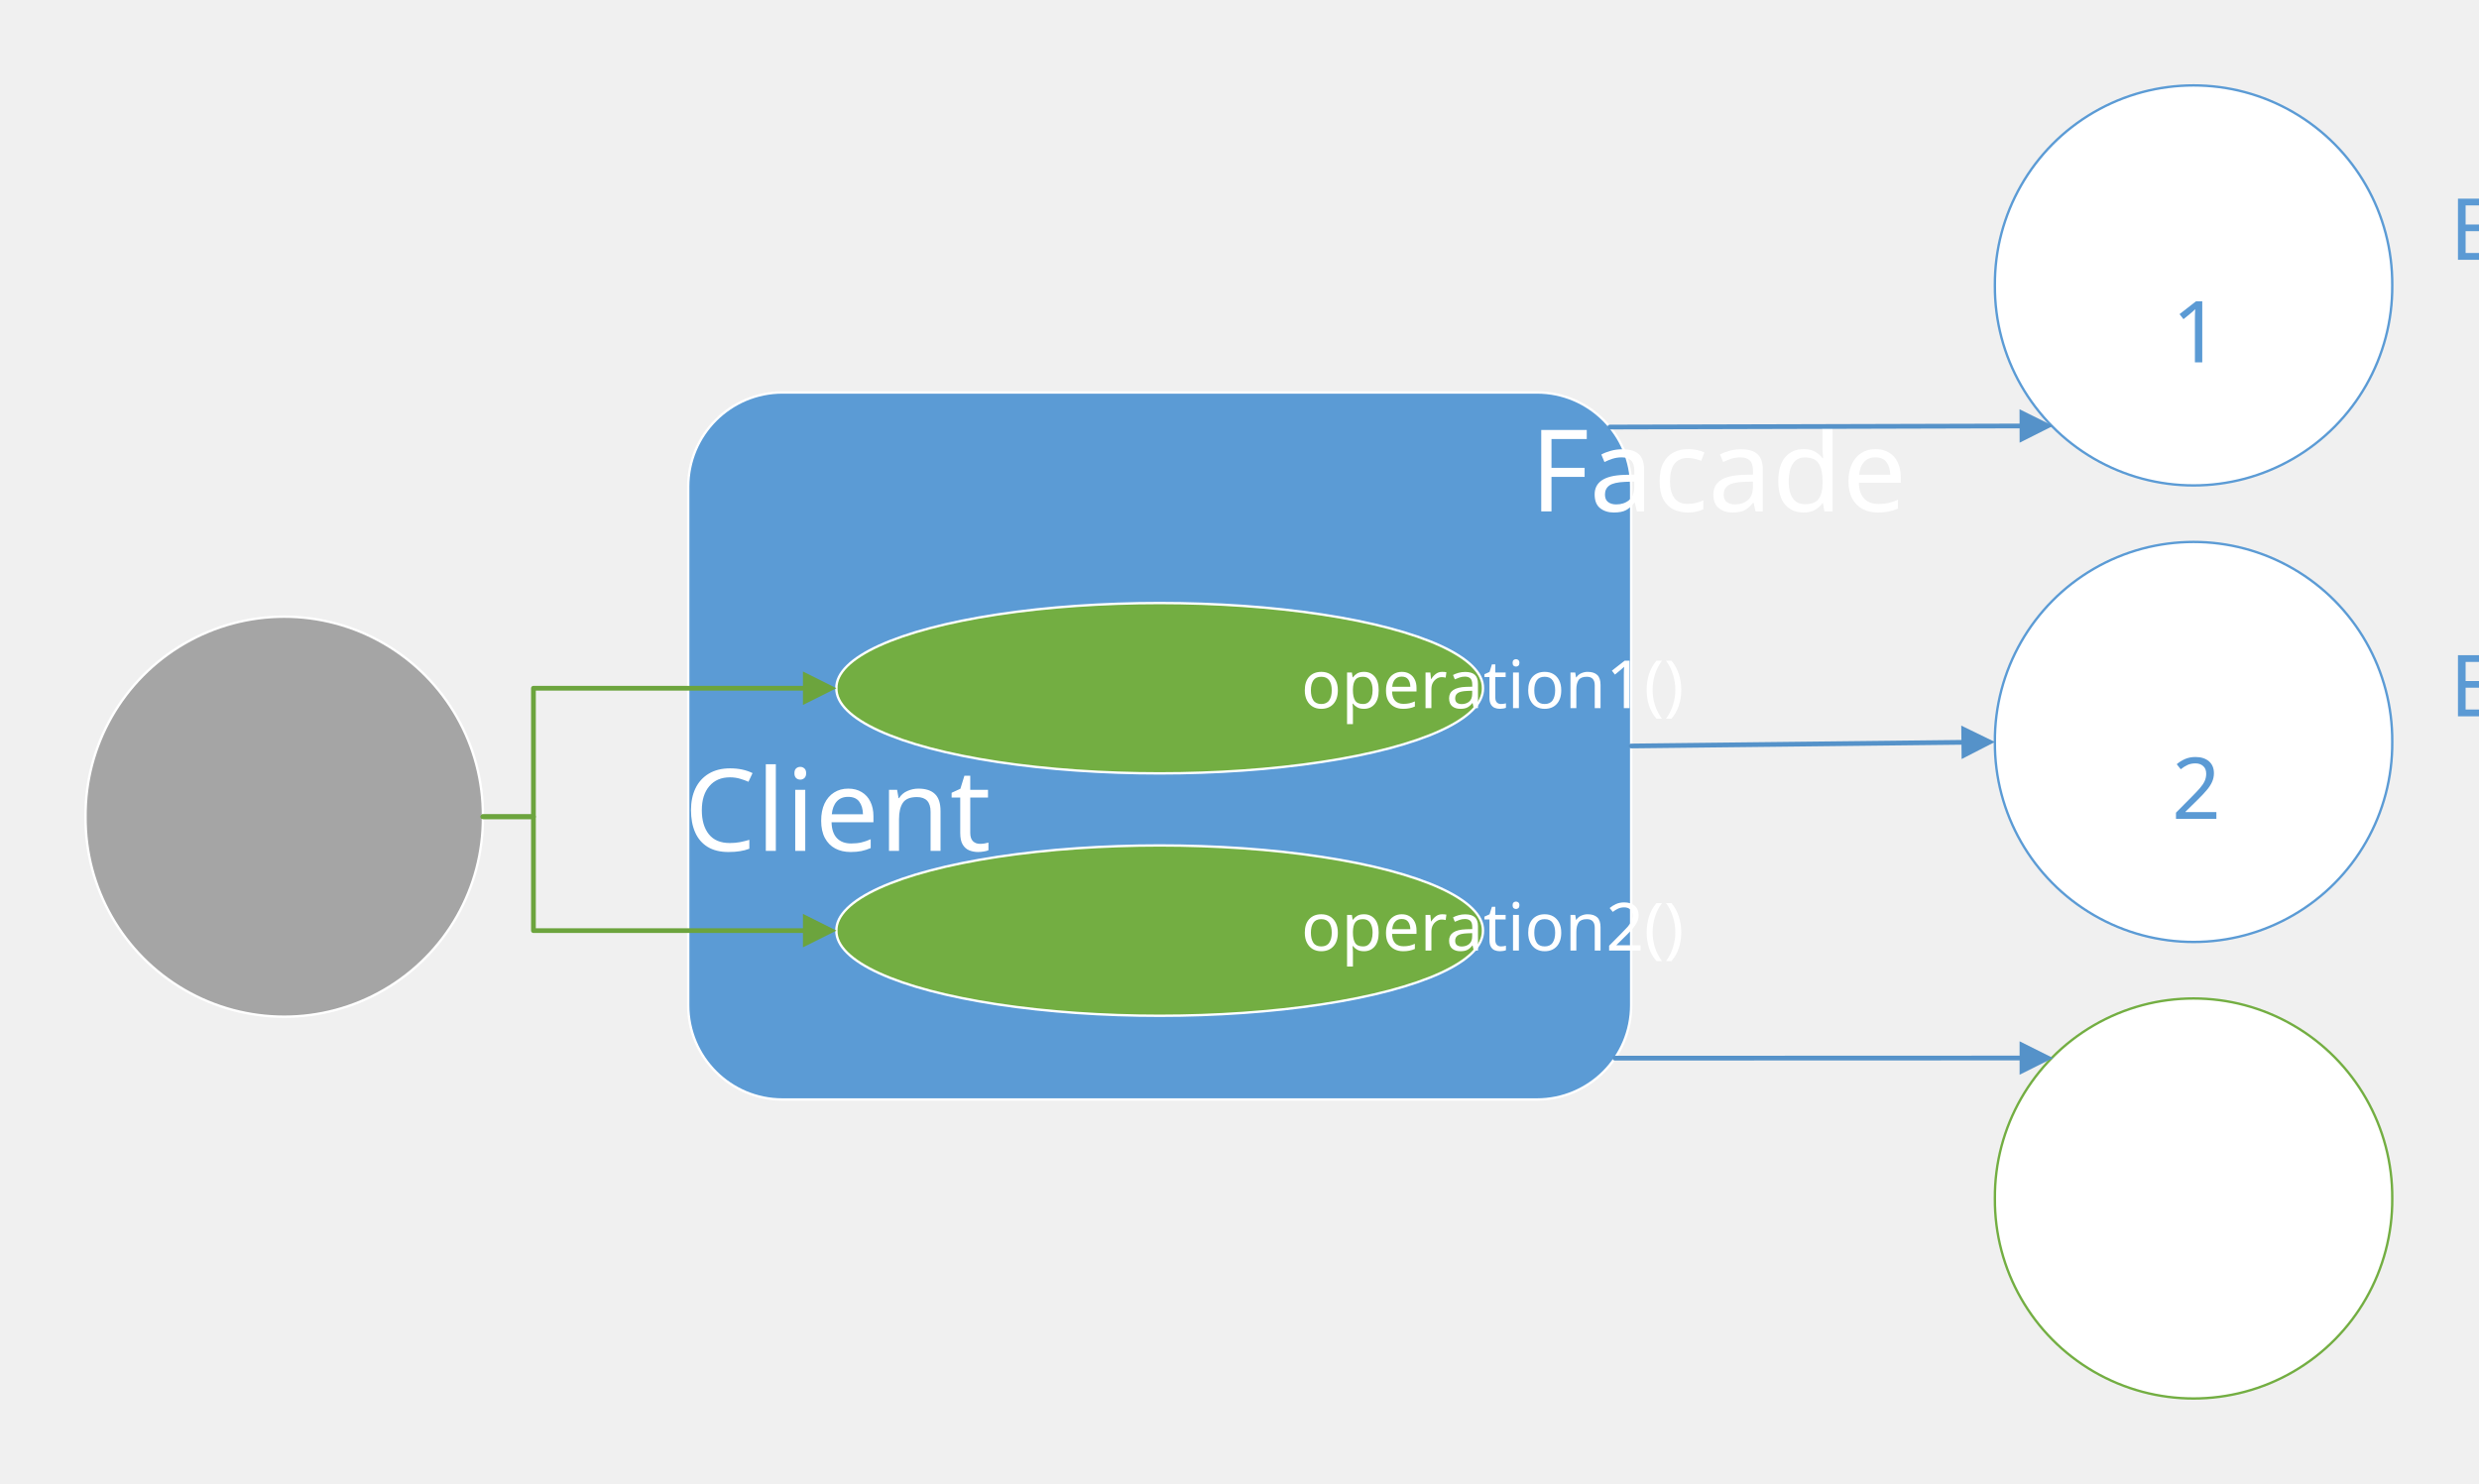
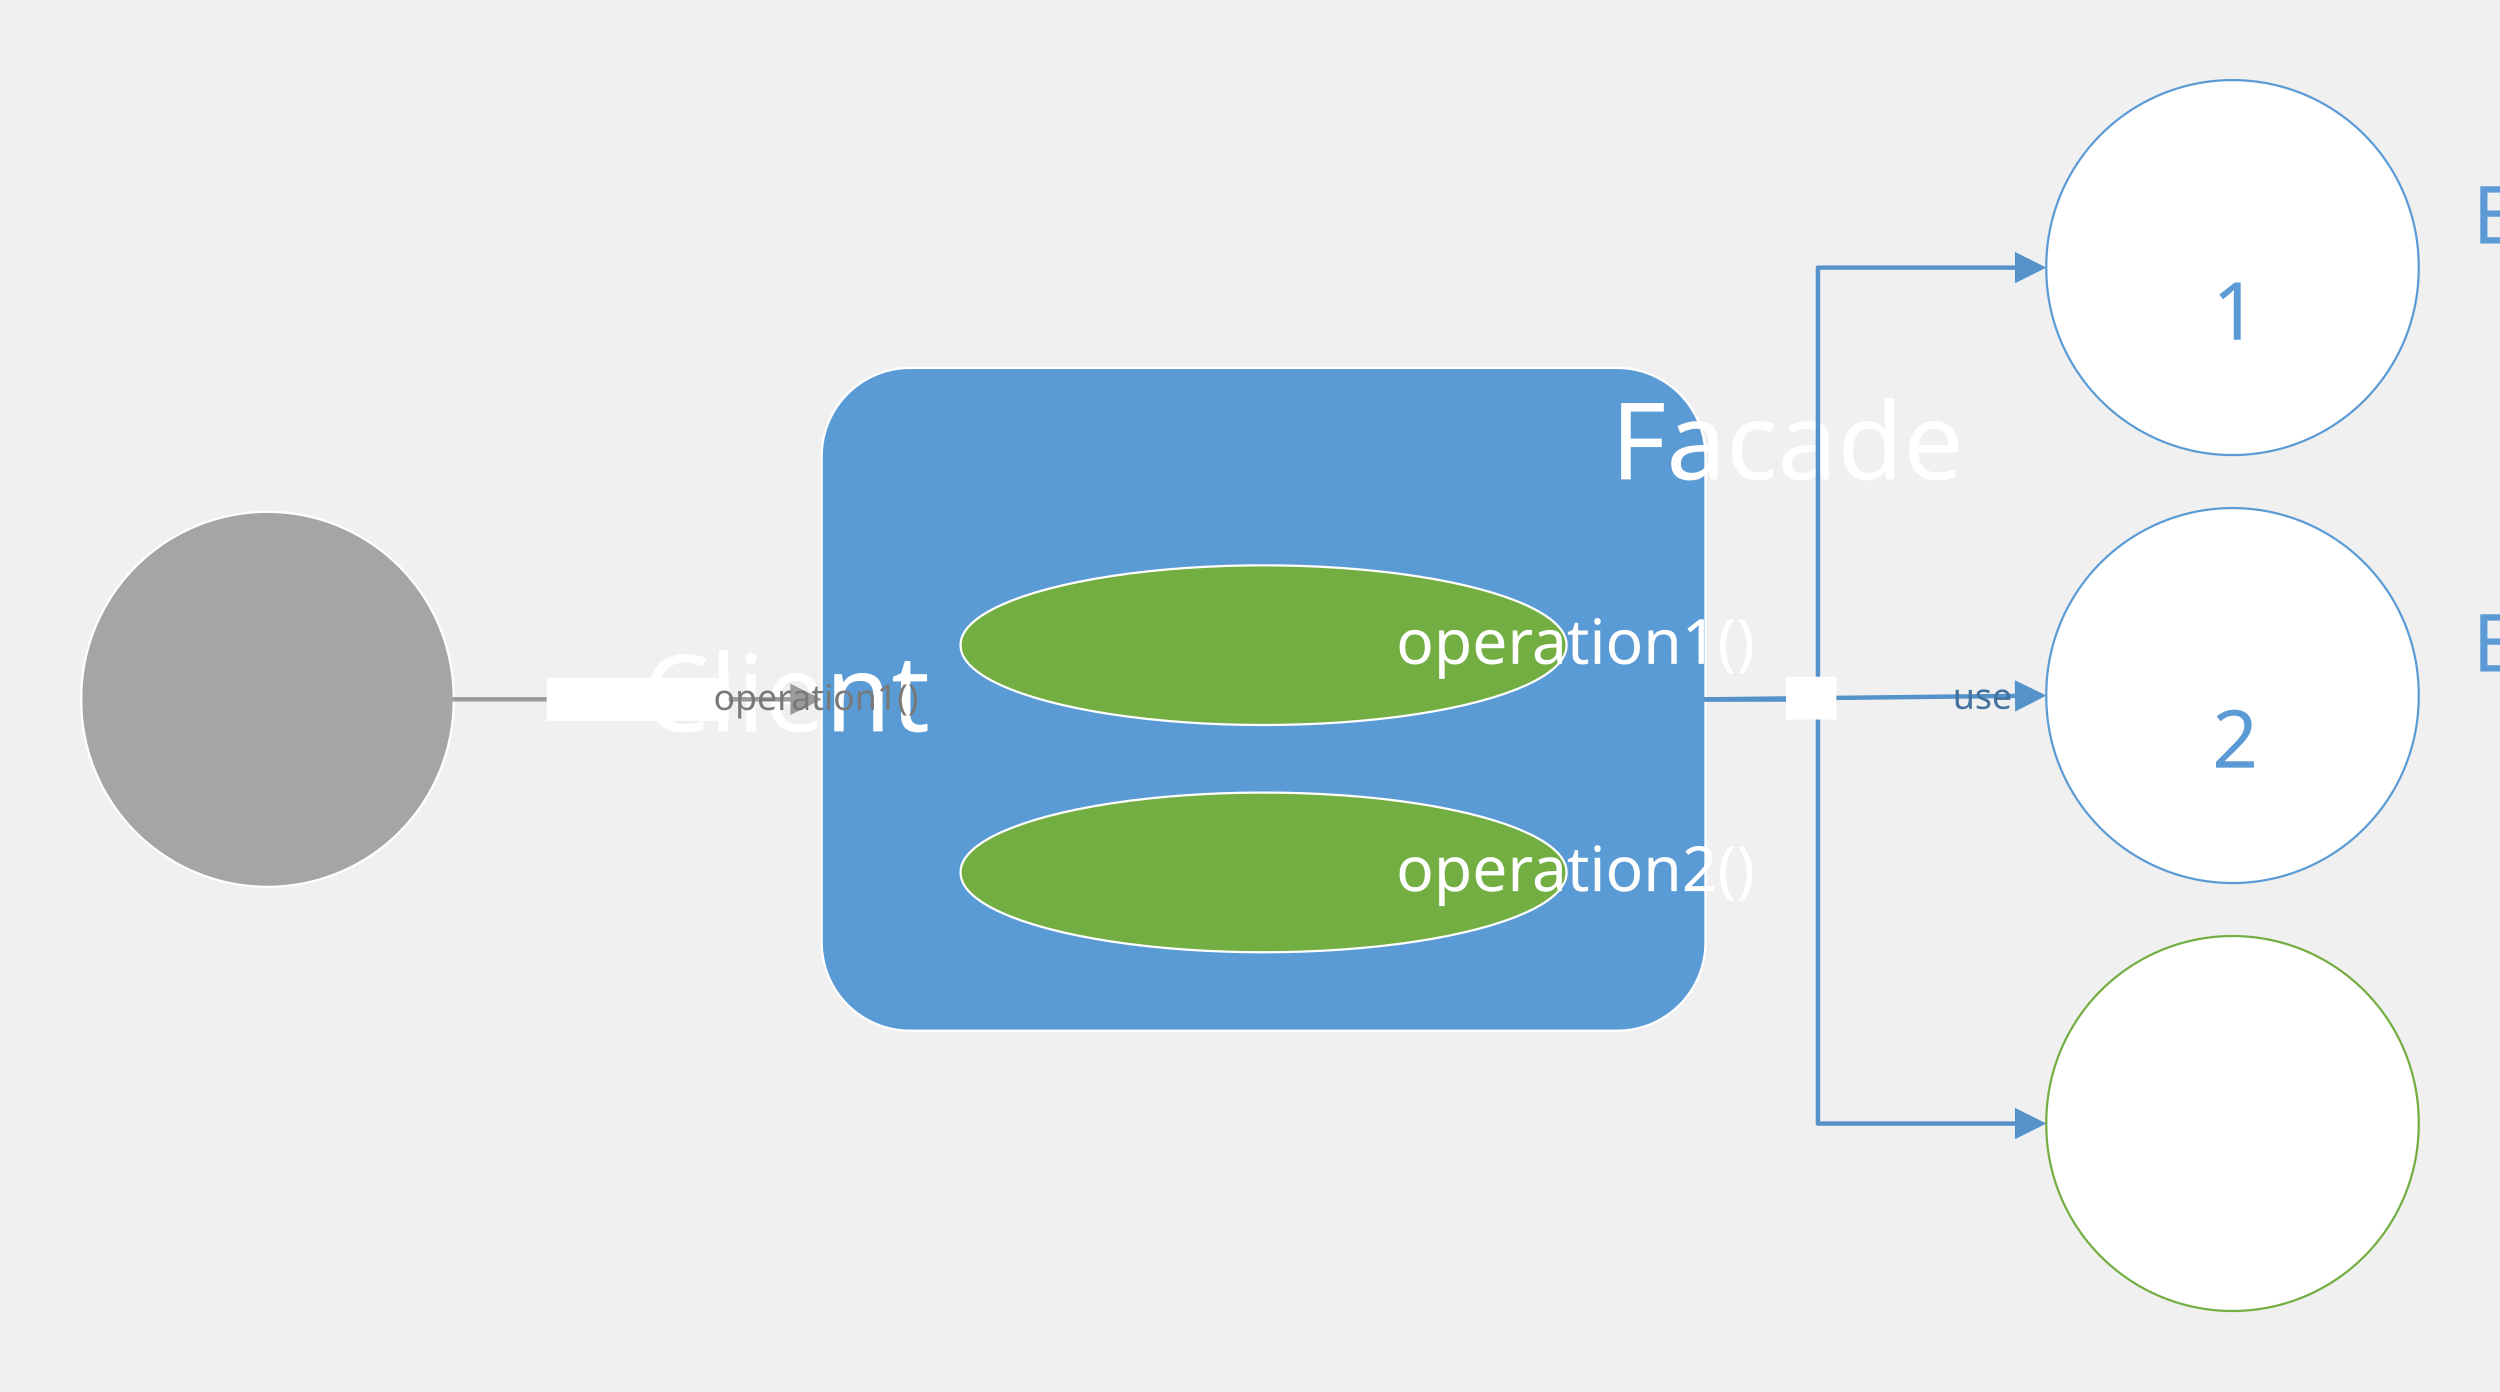
- <svg xmlns="http://www.w3.org/2000/svg" xmlns:ns1="http://schemas.microsoft.com/visio/2003/SVGExtensions/" xmlns:xlink="http://www.w3.org/1999/xlink" width="7.245in" height="4.338in" viewBox="0 0 521.65 312.311" xml:space="preserve" color-interpolation-filters="sRGB" class="st16">
+ <svg xmlns="http://www.w3.org/2000/svg" xmlns:ns1="http://schemas.microsoft.com/visio/2003/SVGExtensions/" xmlns:xlink="http://www.w3.org/1999/xlink" width="7.796in" height="4.338in" viewBox="0 0 561.335 312.311" xml:space="preserve" color-interpolation-filters="sRGB" class="st19">
  <ns1:documentProperties ns1:langID="1033" ns1:metric="true" ns1:viewMarkup="false">
    <ns1:userDefs>
      <ns1:ud ns1:nameU="msvSubprocessMaster" ns1:prompt="" ns1:val="VT4(Rectangle)" />
      <ns1:ud ns1:nameU="msvNoAutoConnect" ns1:val="VT0(1):26" />
    </ns1:userDefs>
  </ns1:documentProperties>
  <style type="text/css">
	
		.st1 {fill:#5b9bd5;stroke:#ffffff;stroke-linecap:round;stroke-linejoin:round;stroke-width:0.5}
		.st2 {fill:#ffffff;stroke:#5b9bd5;stroke-linecap:round;stroke-linejoin:round;stroke-width:0.5}
		.st3 {fill:#5b9ad4;font-family:Calibri;font-size:1.5em}
		.st4 {font-size:1em}
		.st5 {fill:#73ae42;stroke:#ffffff;stroke-linecap:round;stroke-linejoin:round;stroke-width:0.5}
		.st6 {fill:#ffffff;font-family:Calibri;font-size:1.167em}
		.st7 {fill:none;stroke:none;stroke-linecap:round;stroke-linejoin:round;stroke-width:0.5}
		.st8 {fill:#ffffff;font-family:Calibri;font-size:2em}
		.st9 {fill:#ffffff;stroke:#73ae42;stroke-linecap:round;stroke-linejoin:round;stroke-width:0.5}
		.st10 {fill:#73ad42;font-family:Calibri;font-size:2em}
		.st11 {fill:#a5a5a5;stroke:#ffffff;stroke-linecap:round;stroke-linejoin:round;stroke-width:0.5}
		.st12 {marker-end:url(#mrkr4-33);stroke:#5592c9;stroke-linecap:round;stroke-linejoin:round;stroke-width:1}
		.st13 {fill:#5592c9;fill-opacity:1;stroke:#5592c9;stroke-opacity:1;stroke-width:0.284}
- 		.st14 {marker-end:url(#mrkr4-44);stroke:#6ca43d;stroke-linecap:round;stroke-linejoin:round;stroke-width:1}
- 		.st15 {fill:#6ca43d;fill-opacity:1;stroke:#6ca43d;stroke-opacity:1;stroke-width:0.284}
- 		.st16 {fill:none;fill-rule:evenodd;font-size:12px;overflow:visible;stroke-linecap:square;stroke-miterlimit:3}
+ 		.st14 {fill:#ffffff;stroke:none;stroke-linecap:butt;stroke-width:7.2}
+ 		.st15 {fill:#41719d;font-family:Calibri;font-size:0.667em}
+ 		.st16 {marker-end:url(#mrkr4-51);stroke:#9b9b9b;stroke-linecap:round;stroke-linejoin:round;stroke-width:1}
+ 		.st17 {fill:#9b9b9b;fill-opacity:1;stroke:#9b9b9b;stroke-opacity:1;stroke-width:0.284}
+ 		.st18 {fill:#797979;font-family:Calibri;font-size:0.667em}
+ 		.st19 {fill:none;fill-rule:evenodd;font-size:12px;overflow:visible;stroke-linecap:square;stroke-miterlimit:3}
	
	</style>
  <defs id="Markers">
    <g id="lend4">
      <path d="M 2 1 L 0 0 L 2 -1 L 2 1 " style="stroke:none" />
    </g>
    <marker id="mrkr4-33" class="st13" ns1:arrowType="4" ns1:arrowSize="2" ns1:setback="7.04" refX="-7.04" orient="auto" markerUnits="strokeWidth" overflow="visible">
      <use xlink:href="#lend4" transform="scale(-3.52,-3.52) " />
    </marker>
-     <marker id="mrkr4-44" class="st15" ns1:arrowType="4" ns1:arrowSize="2" ns1:setback="7.04" refX="-7.04" orient="auto" markerUnits="strokeWidth" overflow="visible">
+     <marker id="mrkr4-51" class="st17" ns1:arrowType="4" ns1:arrowSize="2" ns1:setback="7.04" refX="-7.04" orient="auto" markerUnits="strokeWidth" overflow="visible">
      <use xlink:href="#lend4" transform="scale(-3.52,-3.52) " />
    </marker>
  </defs>
  <g ns1:mID="0" ns1:index="1" ns1:groupContext="foregroundPage">
    <ns1:userDefs>
      <ns1:ud ns1:nameU="msvThemeOrder" ns1:val="VT0(0):26" />
    </ns1:userDefs>
    <ns1:pageProperties ns1:drawingScale="0.0393701" ns1:pageScale="0.0393701" ns1:drawingUnits="24" ns1:shadowOffsetX="8.50394" ns1:shadowOffsetY="-8.50394" />
    <ns1:layer ns1:name="Connector" ns1:index="0" />
-     <g id="shape4-1" ns1:mID="4" ns1:groupContext="shape" transform="translate(144.817,-80.8957)">
+     <g id="shape4-1" ns1:mID="4" ns1:groupContext="shape" transform="translate(184.502,-80.8957)">
      <ns1:userDefs>
        <ns1:ud ns1:nameU="CTypeTopLeftSnip" ns1:prompt="" ns1:val="VT0(0):5" />
        <ns1:ud ns1:nameU="CTypeTopRightSnip" ns1:prompt="" ns1:val="VT0(0):5" />
        <ns1:ud ns1:nameU="CTypeBotLeftSnip" ns1:prompt="" ns1:val="VT0(0):5" />
        <ns1:ud ns1:nameU="CTypeBotRightSnip" ns1:prompt="" ns1:val="VT0(0):5" />
        <ns1:ud ns1:nameU="CornerLockHoriz" ns1:prompt="" ns1:val="VT0(0):5" />
        <ns1:ud ns1:nameU="CornerLockVert" ns1:prompt="" ns1:val="VT0(0):5" />
        <ns1:ud ns1:nameU="CornerLockDiag" ns1:prompt="" ns1:val="VT0(0):5" />
        <ns1:ud ns1:nameU="TopLeftOffset" ns1:prompt="" ns1:val="VT0(0.15748031496063):24" />
        <ns1:ud ns1:nameU="TopRightOffset" ns1:prompt="" ns1:val="VT0(0.15748031496063):24" />
        <ns1:ud ns1:nameU="BotLeftOffset" ns1:prompt="" ns1:val="VT0(0.15748031496063):24" />
        <ns1:ud ns1:nameU="BotRightOffset" ns1:prompt="" ns1:val="VT0(0.15748031496063):24" />
        <ns1:ud ns1:nameU="visVersion" ns1:prompt="" ns1:val="VT0(15):26" />
        <ns1:ud ns1:nameU="TopLeftOffset" ns1:prompt="" ns1:val="VT0(0.27559055168791):1" />
        <ns1:ud ns1:nameU="TopRightOffset" ns1:prompt="" ns1:val="VT0(0.27559055168791):1" />
        <ns1:ud ns1:nameU="BotLeftOffset" ns1:prompt="" ns1:val="VT0(0.27559055168791):1" />
        <ns1:ud ns1:nameU="BotRightOffset" ns1:prompt="" ns1:val="VT0(0.27559055168791):1" />
      </ns1:userDefs>
      <path d="M19.84 312.31 L178.58 312.31 A19.842 19.842 -180 0 0 198.43 292.47 L198.43 183.33 A19.842 19.842 -180 0        0 178.58 163.49 L19.84 163.49 A19.842 19.842 -180 0 0 0 183.33 L0 292.47 A19.842 19.842 -180 0 0 19.84        312.31 Z" class="st1" />
    </g>
-     <g id="shape5-3" ns1:mID="5" ns1:groupContext="shape" transform="translate(419.778,-210.439)">
+     <g id="shape5-3" ns1:mID="5" ns1:groupContext="shape" transform="translate(459.463,-210.439)">
      <ns1:userDefs>
        <ns1:ud ns1:nameU="visVersion" ns1:val="VT0(15):26" />
      </ns1:userDefs>
      <ns1:textBlock ns1:margins="rect(4,4,4,4)" ns1:tabSpace="42.5197" />
      <ns1:textRect cx="41.811" cy="270.5" width="73.17" height="62.717" />
      <path d="M0 270.5 A41.811 41.811 0 1 1 83.62 270.5 A41.811 41.811 0 1 1 0 270.5 Z" class="st2" />
      <text x="11.46" y="265.1" class="st3" ns1:langID="1045">
        <ns1:paragraph ns1:horizAlign="1" />
        <ns1:tabList />Element<tspan x="37.25" dy="1.2em" class="st4">1</tspan>
      </text>
    </g>
-     <g id="shape6-7" ns1:mID="6" ns1:groupContext="shape" transform="translate(175.998,-98.6122)">
+     <g id="shape6-7" ns1:mID="6" ns1:groupContext="shape" transform="translate(215.683,-98.6122)">
      <ns1:userDefs>
        <ns1:ud ns1:nameU="visVersion" ns1:val="VT0(15):26" />
      </ns1:userDefs>
      <ns1:textBlock ns1:margins="rect(4,4,4,4)" ns1:tabSpace="42.5197" />
      <ns1:textRect cx="68.031" cy="294.48" width="119.06" height="31.203" />
      <path d="M0 294.48 A68.031 17.831 0 1 1 136.06 294.48 A68.031 17.831 0 1 1 0 294.48 Z" class="st5" />
      <text x="32.27" y="298.68" class="st6" ns1:langID="1045">
        <ns1:paragraph ns1:horizAlign="1" />
        <ns1:tabList />operation2()</text>
    </g>
-     <g id="shape7-10" ns1:mID="7" ns1:groupContext="shape" transform="translate(165.609,-194.053)">
+     <g id="shape7-10" ns1:mID="7" ns1:groupContext="shape" transform="translate(205.294,-194.053)">
      <ns1:textBlock ns1:margins="rect(4,4,4,4)" ns1:tabSpace="42.5197" />
      <ns1:textRect cx="78.421" cy="294.48" width="156.85" height="35.661" />
      <rect x="0" y="276.65" width="156.842" height="35.661" class="st7" />
      <text x="44.06" y="301.68" class="st8" ns1:langID="1045">
        <ns1:paragraph ns1:horizAlign="1" />
        <ns1:tabList />Facade</text>
    </g>
-     <g id="shape9-13" ns1:mID="9" ns1:groupContext="shape" transform="translate(336.738,-38.9094)">
+     <g id="shape9-13" ns1:mID="9" ns1:groupContext="shape" transform="translate(376.423,-38.9094)">
      <rect x="0" y="292.311" width="152" height="20" class="st7" />
    </g>
-     <g id="shape10-15" ns1:mID="10" ns1:groupContext="shape" transform="translate(419.778,-114.344)">
+     <g id="shape10-15" ns1:mID="10" ns1:groupContext="shape" transform="translate(459.463,-114.344)">
      <ns1:userDefs>
        <ns1:ud ns1:nameU="visVersion" ns1:val="VT0(15):26" />
      </ns1:userDefs>
      <ns1:textBlock ns1:margins="rect(4,4,4,4)" ns1:tabSpace="42.5197" />
      <ns1:textRect cx="41.811" cy="270.5" width="73.17" height="62.717" />
      <path d="M0 270.5 A41.811 41.811 0 1 1 83.62 270.5 A41.811 41.811 0 1 1 0 270.5 Z" class="st2" />
      <text x="11.46" y="265.1" class="st3" ns1:langID="1045">
        <ns1:paragraph ns1:horizAlign="1" />
        <ns1:tabList />Element<tspan x="37.25" dy="1.2em" class="st4">2</tspan>
      </text>
    </g>
-     <g id="shape11-19" ns1:mID="11" ns1:groupContext="shape" transform="translate(419.778,-18.25)">
+     <g id="shape11-19" ns1:mID="11" ns1:groupContext="shape" transform="translate(459.463,-18.25)">
      <ns1:userDefs>
        <ns1:ud ns1:nameU="visVersion" ns1:val="VT0(15):26" />
      </ns1:userDefs>
      <ns1:textBlock ns1:margins="rect(4,4,4,4)" ns1:tabSpace="42.5197" />
      <ns1:textRect cx="41.811" cy="270.5" width="73.17" height="62.717" />
      <path d="M0 270.5 A41.811 41.811 0 1 1 83.62 270.5 A41.811 41.811 0 1 1 0 270.5 Z" class="st9" />
      <text x="19.89" y="277.7" class="st10" ns1:langID="1045">
        <ns1:paragraph ns1:horizAlign="1" />
        <ns1:tabList />Utils</text>
    </g>
-     <g id="shape17-22" ns1:mID="17" ns1:groupContext="shape" transform="translate(18,-98.6122)">
+     <g id="shape17-22" ns1:mID="17" ns1:groupContext="shape" transform="translate(18.25,-113.494)">
      <ns1:userDefs>
        <ns1:ud ns1:nameU="visVersion" ns1:val="VT0(15):26" />
      </ns1:userDefs>
      <ns1:textBlock ns1:margins="rect(4,4,4,4)" ns1:tabSpace="42.5197" />
      <ns1:textRect cx="41.811" cy="270.5" width="73.17" height="62.717" />
      <path d="M0 270.5 A41.811 41.811 0 1 1 83.62 270.5 A41.811 41.811 0 1 1 0 270.5 Z" class="st11" />
      <text x="13.61" y="277.7" class="st8" ns1:langID="1045">
        <ns1:paragraph ns1:horizAlign="1" />
        <ns1:tabList />Client</text>
    </g>
-     <g id="shape18-25" ns1:mID="18" ns1:groupContext="shape" transform="translate(175.998,-149.636)">
+     <g id="shape18-25" ns1:mID="18" ns1:groupContext="shape" transform="translate(215.683,-149.636)">
      <ns1:userDefs>
        <ns1:ud ns1:nameU="visVersion" ns1:val="VT0(15):26" />
      </ns1:userDefs>
      <ns1:textBlock ns1:margins="rect(4,4,4,4)" ns1:tabSpace="42.5197" />
      <ns1:textRect cx="68.031" cy="294.48" width="119.06" height="31.203" />
      <path d="M0 294.48 A68.031 17.831 0 1 1 136.06 294.48 A68.031 17.831 0 1 1 0 294.48 Z" class="st5" />
      <text x="32.27" y="298.68" class="st6" ns1:langID="1045">
        <ns1:paragraph ns1:horizAlign="1" />
        <ns1:tabList />operation1()</text>
    </g>
-     <g id="shape21-28" ns1:mID="21" ns1:groupContext="shape" ns1:layerMember="0" transform="translate(343.242,-148.644)">
+     <g id="shape21-28" ns1:mID="21" ns1:groupContext="shape" ns1:layerMember="0" transform="translate(382.927,-148.644)">
      <path d="M0 305.65 L69.5 304.88" class="st12" />
    </g>
-     <g id="shape22-34" ns1:mID="22" ns1:groupContext="shape" ns1:layerMember="0" transform="translate(339.82,-82.5273)">
-       <path d="M0 305.24 L85.16 305.21" class="st12" />
+     <g id="shape28-34" ns1:mID="28" ns1:groupContext="shape" ns1:layerMember="0" transform="translate(382.927,-155.305)">
+       <path d="M0 312.31 L25.26 312.31 L25.26 215.37 L69.5 215.37" class="st12" />
    </g>
-     <g id="shape26-39" ns1:mID="26" ns1:groupContext="shape" ns1:layerMember="0" transform="translate(101.622,-140.423)">
-       <path d="M0 312.31 L10.63 312.31 L10.63 285.27 L67.34 285.27" class="st14" />
+     <g id="shape29-39" ns1:mID="29" ns1:groupContext="shape" ns1:layerMember="0" transform="translate(382.927,-155.305)">
+       <ns1:textBlock ns1:margins="rect(4,4,4,4)" ns1:tabSpace="42.5197" />
+       <ns1:textRect cx="23.747" cy="312.047" width="40" height="17.604" />
+       <path d="M0 312.31 L25.26 312.31 L25.26 407.56 L69.5 407.56" class="st12" />
+       <rect ns1:rectContext="textBkgnd" x="18.091" y="307.247" width="11.312" height="9.6" class="st14" />
+       <text x="18.09" y="314.45" class="st15" ns1:langID="1045">
+         <ns1:paragraph ns1:horizAlign="1" />
+         <ns1:tabList />use</text>
    </g>
-     <g id="shape27-45" ns1:mID="27" ns1:groupContext="shape" ns1:layerMember="0" transform="translate(101.622,-140.423)">
-       <path d="M0 312.31 L10.63 312.31 L10.63 336.29 L67.34 336.29" class="st14" />
-     </g>
-     <g id="shape28-50" ns1:mID="28" ns1:groupContext="shape" ns1:layerMember="0" transform="translate(338.756,-215.473)">
-       <path d="M0 305.35 L86.22 305.12" class="st12" />
+     <g id="shape30-46" ns1:mID="30" ns1:groupContext="shape" ns1:layerMember="0" transform="translate(101.872,-148.219)">
+       <ns1:textBlock ns1:margins="rect(4,4,4,4)" ns1:tabSpace="42.5197" />
+       <ns1:textRect cx="41.315" cy="305.224" width="50.68" height="17.604" />
+       <path d="M0 305.22 L75.59 305.22" class="st16" />
+       <rect ns1:rectContext="textBkgnd" x="20.882" y="300.425" width="40.867" height="9.6" class="st14" />
+       <text x="20.88" y="307.62" class="st18" ns1:langID="1045">
+         <ns1:paragraph ns1:horizAlign="1" />
+         <ns1:tabList />operation1()</text>
    </g>
  </g>
</svg>
